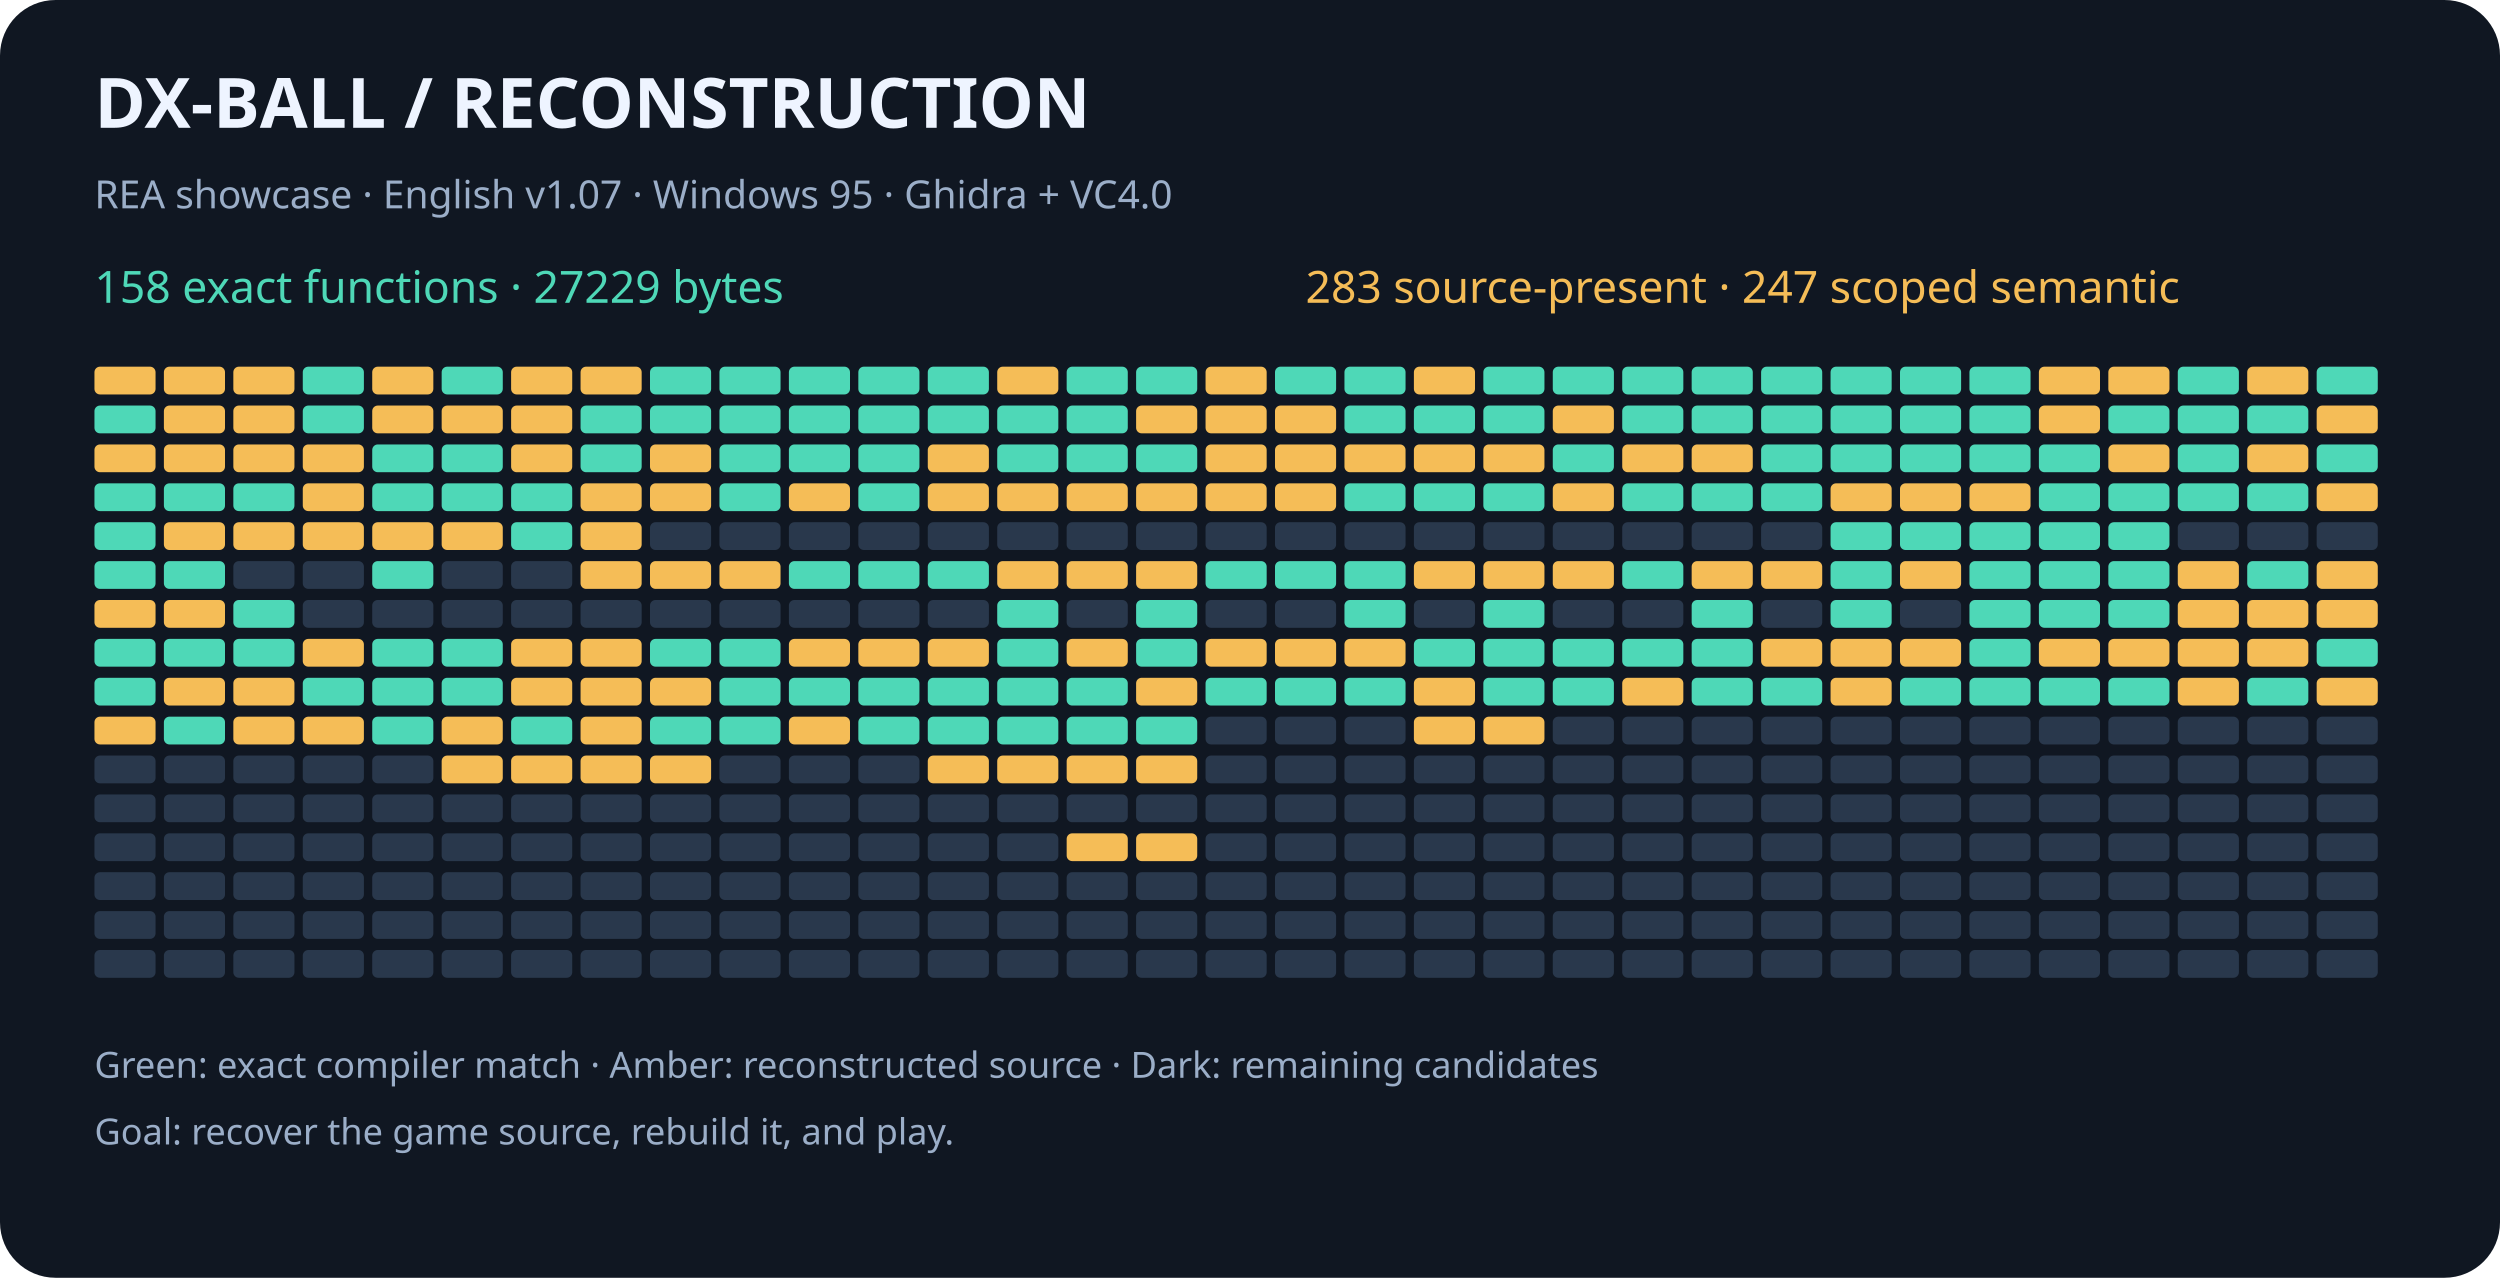
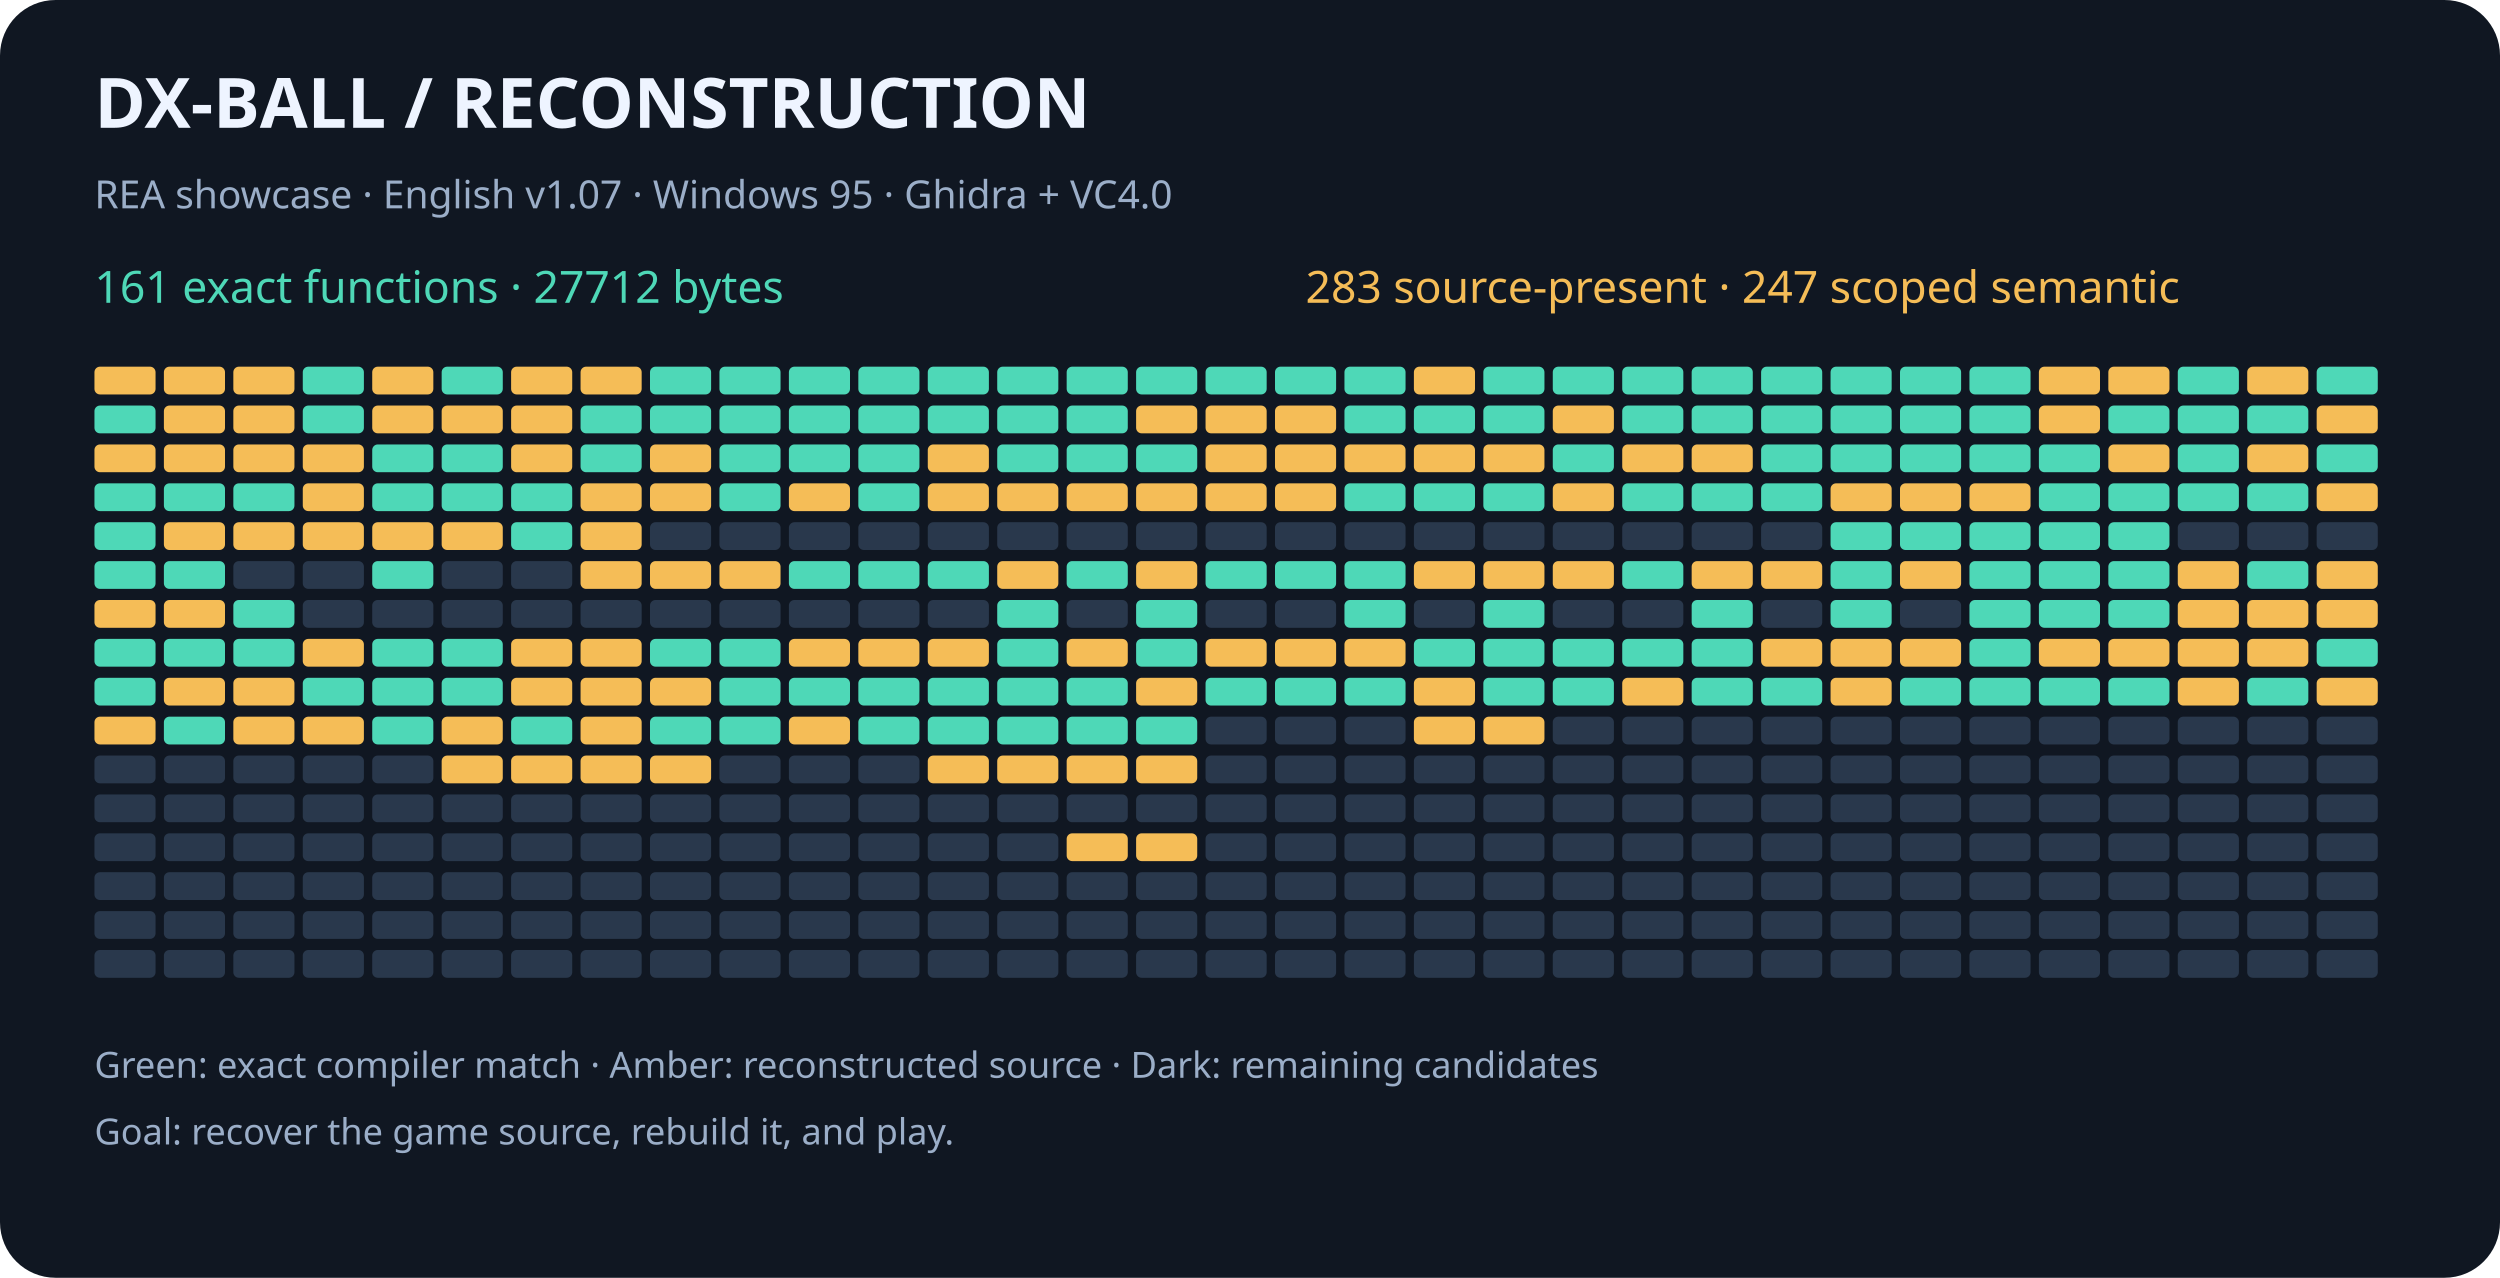
<svg xmlns="http://www.w3.org/2000/svg" width="900" height="460" viewBox="0 0 900 460" role="img" aria-labelledby="title desc">
  <rect width="900" height="460" rx="20" fill="#101722" />
  <g font-family="sans-serif">
    <text x="34" y="46" fill="#eef4ff" font-size="25" font-weight="bold">DX-BALL  /  RECONSTRUCTION</text>
    <text x="34" y="75" fill="#9baec8" font-size="14">REA showcase · English v1.07 · Windows 95 · Ghidra + VC4.0</text>
-     <text x="34" y="109" fill="#4ed8b7" font-size="16">158 exact functions · 27229 bytes</text>
+     <text x="34" y="109" fill="#4ed8b7" font-size="16">161 exact functions · 27712 bytes</text>
    <text x="470" y="109" fill="#f5bd57" font-size="16">283 source-present · 247 scoped semantic</text>
    <rect x="34" y="132" width="22" height="10" rx="2" fill="#f5bd57" />
    <rect x="59" y="132" width="22" height="10" rx="2" fill="#f5bd57" />
    <rect x="84" y="132" width="22" height="10" rx="2" fill="#f5bd57" />
    <rect x="109" y="132" width="22" height="10" rx="2" fill="#4ed8b7" />
    <rect x="134" y="132" width="22" height="10" rx="2" fill="#f5bd57" />
    <rect x="159" y="132" width="22" height="10" rx="2" fill="#4ed8b7" />
    <rect x="184" y="132" width="22" height="10" rx="2" fill="#f5bd57" />
    <rect x="209" y="132" width="22" height="10" rx="2" fill="#f5bd57" />
    <rect x="234" y="132" width="22" height="10" rx="2" fill="#4ed8b7" />
    <rect x="259" y="132" width="22" height="10" rx="2" fill="#4ed8b7" />
    <rect x="284" y="132" width="22" height="10" rx="2" fill="#4ed8b7" />
    <rect x="309" y="132" width="22" height="10" rx="2" fill="#4ed8b7" />
    <rect x="334" y="132" width="22" height="10" rx="2" fill="#4ed8b7" />
-     <rect x="359" y="132" width="22" height="10" rx="2" fill="#f5bd57" />
+     <rect x="359" y="132" width="22" height="10" rx="2" fill="#4ed8b7" />
    <rect x="384" y="132" width="22" height="10" rx="2" fill="#4ed8b7" />
    <rect x="409" y="132" width="22" height="10" rx="2" fill="#4ed8b7" />
-     <rect x="434" y="132" width="22" height="10" rx="2" fill="#f5bd57" />
+     <rect x="434" y="132" width="22" height="10" rx="2" fill="#4ed8b7" />
    <rect x="459" y="132" width="22" height="10" rx="2" fill="#4ed8b7" />
    <rect x="484" y="132" width="22" height="10" rx="2" fill="#4ed8b7" />
    <rect x="509" y="132" width="22" height="10" rx="2" fill="#f5bd57" />
    <rect x="534" y="132" width="22" height="10" rx="2" fill="#4ed8b7" />
    <rect x="559" y="132" width="22" height="10" rx="2" fill="#4ed8b7" />
    <rect x="584" y="132" width="22" height="10" rx="2" fill="#4ed8b7" />
    <rect x="609" y="132" width="22" height="10" rx="2" fill="#4ed8b7" />
    <rect x="634" y="132" width="22" height="10" rx="2" fill="#4ed8b7" />
    <rect x="659" y="132" width="22" height="10" rx="2" fill="#4ed8b7" />
    <rect x="684" y="132" width="22" height="10" rx="2" fill="#4ed8b7" />
    <rect x="709" y="132" width="22" height="10" rx="2" fill="#4ed8b7" />
    <rect x="734" y="132" width="22" height="10" rx="2" fill="#f5bd57" />
    <rect x="759" y="132" width="22" height="10" rx="2" fill="#f5bd57" />
    <rect x="784" y="132" width="22" height="10" rx="2" fill="#4ed8b7" />
    <rect x="809" y="132" width="22" height="10" rx="2" fill="#f5bd57" />
    <rect x="834" y="132" width="22" height="10" rx="2" fill="#4ed8b7" />
    <rect x="34" y="146" width="22" height="10" rx="2" fill="#4ed8b7" />
    <rect x="59" y="146" width="22" height="10" rx="2" fill="#f5bd57" />
    <rect x="84" y="146" width="22" height="10" rx="2" fill="#f5bd57" />
    <rect x="109" y="146" width="22" height="10" rx="2" fill="#4ed8b7" />
    <rect x="134" y="146" width="22" height="10" rx="2" fill="#f5bd57" />
    <rect x="159" y="146" width="22" height="10" rx="2" fill="#f5bd57" />
    <rect x="184" y="146" width="22" height="10" rx="2" fill="#f5bd57" />
    <rect x="209" y="146" width="22" height="10" rx="2" fill="#4ed8b7" />
    <rect x="234" y="146" width="22" height="10" rx="2" fill="#4ed8b7" />
    <rect x="259" y="146" width="22" height="10" rx="2" fill="#4ed8b7" />
    <rect x="284" y="146" width="22" height="10" rx="2" fill="#4ed8b7" />
    <rect x="309" y="146" width="22" height="10" rx="2" fill="#4ed8b7" />
    <rect x="334" y="146" width="22" height="10" rx="2" fill="#4ed8b7" />
    <rect x="359" y="146" width="22" height="10" rx="2" fill="#4ed8b7" />
    <rect x="384" y="146" width="22" height="10" rx="2" fill="#4ed8b7" />
    <rect x="409" y="146" width="22" height="10" rx="2" fill="#f5bd57" />
    <rect x="434" y="146" width="22" height="10" rx="2" fill="#f5bd57" />
    <rect x="459" y="146" width="22" height="10" rx="2" fill="#f5bd57" />
    <rect x="484" y="146" width="22" height="10" rx="2" fill="#4ed8b7" />
    <rect x="509" y="146" width="22" height="10" rx="2" fill="#4ed8b7" />
    <rect x="534" y="146" width="22" height="10" rx="2" fill="#4ed8b7" />
    <rect x="559" y="146" width="22" height="10" rx="2" fill="#f5bd57" />
    <rect x="584" y="146" width="22" height="10" rx="2" fill="#4ed8b7" />
    <rect x="609" y="146" width="22" height="10" rx="2" fill="#4ed8b7" />
    <rect x="634" y="146" width="22" height="10" rx="2" fill="#4ed8b7" />
    <rect x="659" y="146" width="22" height="10" rx="2" fill="#4ed8b7" />
    <rect x="684" y="146" width="22" height="10" rx="2" fill="#4ed8b7" />
    <rect x="709" y="146" width="22" height="10" rx="2" fill="#4ed8b7" />
    <rect x="734" y="146" width="22" height="10" rx="2" fill="#f5bd57" />
    <rect x="759" y="146" width="22" height="10" rx="2" fill="#4ed8b7" />
    <rect x="784" y="146" width="22" height="10" rx="2" fill="#4ed8b7" />
    <rect x="809" y="146" width="22" height="10" rx="2" fill="#4ed8b7" />
    <rect x="834" y="146" width="22" height="10" rx="2" fill="#f5bd57" />
    <rect x="34" y="160" width="22" height="10" rx="2" fill="#f5bd57" />
    <rect x="59" y="160" width="22" height="10" rx="2" fill="#f5bd57" />
    <rect x="84" y="160" width="22" height="10" rx="2" fill="#f5bd57" />
    <rect x="109" y="160" width="22" height="10" rx="2" fill="#f5bd57" />
    <rect x="134" y="160" width="22" height="10" rx="2" fill="#4ed8b7" />
    <rect x="159" y="160" width="22" height="10" rx="2" fill="#4ed8b7" />
    <rect x="184" y="160" width="22" height="10" rx="2" fill="#f5bd57" />
    <rect x="209" y="160" width="22" height="10" rx="2" fill="#4ed8b7" />
    <rect x="234" y="160" width="22" height="10" rx="2" fill="#f5bd57" />
    <rect x="259" y="160" width="22" height="10" rx="2" fill="#4ed8b7" />
    <rect x="284" y="160" width="22" height="10" rx="2" fill="#4ed8b7" />
    <rect x="309" y="160" width="22" height="10" rx="2" fill="#4ed8b7" />
    <rect x="334" y="160" width="22" height="10" rx="2" fill="#f5bd57" />
    <rect x="359" y="160" width="22" height="10" rx="2" fill="#4ed8b7" />
    <rect x="384" y="160" width="22" height="10" rx="2" fill="#4ed8b7" />
    <rect x="409" y="160" width="22" height="10" rx="2" fill="#4ed8b7" />
    <rect x="434" y="160" width="22" height="10" rx="2" fill="#f5bd57" />
    <rect x="459" y="160" width="22" height="10" rx="2" fill="#f5bd57" />
    <rect x="484" y="160" width="22" height="10" rx="2" fill="#f5bd57" />
    <rect x="509" y="160" width="22" height="10" rx="2" fill="#f5bd57" />
    <rect x="534" y="160" width="22" height="10" rx="2" fill="#f5bd57" />
    <rect x="559" y="160" width="22" height="10" rx="2" fill="#4ed8b7" />
    <rect x="584" y="160" width="22" height="10" rx="2" fill="#f5bd57" />
    <rect x="609" y="160" width="22" height="10" rx="2" fill="#f5bd57" />
    <rect x="634" y="160" width="22" height="10" rx="2" fill="#4ed8b7" />
    <rect x="659" y="160" width="22" height="10" rx="2" fill="#4ed8b7" />
    <rect x="684" y="160" width="22" height="10" rx="2" fill="#4ed8b7" />
    <rect x="709" y="160" width="22" height="10" rx="2" fill="#4ed8b7" />
    <rect x="734" y="160" width="22" height="10" rx="2" fill="#4ed8b7" />
    <rect x="759" y="160" width="22" height="10" rx="2" fill="#f5bd57" />
    <rect x="784" y="160" width="22" height="10" rx="2" fill="#4ed8b7" />
    <rect x="809" y="160" width="22" height="10" rx="2" fill="#f5bd57" />
    <rect x="834" y="160" width="22" height="10" rx="2" fill="#4ed8b7" />
    <rect x="34" y="174" width="22" height="10" rx="2" fill="#4ed8b7" />
    <rect x="59" y="174" width="22" height="10" rx="2" fill="#4ed8b7" />
    <rect x="84" y="174" width="22" height="10" rx="2" fill="#4ed8b7" />
    <rect x="109" y="174" width="22" height="10" rx="2" fill="#f5bd57" />
    <rect x="134" y="174" width="22" height="10" rx="2" fill="#4ed8b7" />
    <rect x="159" y="174" width="22" height="10" rx="2" fill="#4ed8b7" />
    <rect x="184" y="174" width="22" height="10" rx="2" fill="#4ed8b7" />
    <rect x="209" y="174" width="22" height="10" rx="2" fill="#f5bd57" />
    <rect x="234" y="174" width="22" height="10" rx="2" fill="#f5bd57" />
    <rect x="259" y="174" width="22" height="10" rx="2" fill="#4ed8b7" />
    <rect x="284" y="174" width="22" height="10" rx="2" fill="#f5bd57" />
    <rect x="309" y="174" width="22" height="10" rx="2" fill="#4ed8b7" />
    <rect x="334" y="174" width="22" height="10" rx="2" fill="#f5bd57" />
    <rect x="359" y="174" width="22" height="10" rx="2" fill="#f5bd57" />
    <rect x="384" y="174" width="22" height="10" rx="2" fill="#f5bd57" />
    <rect x="409" y="174" width="22" height="10" rx="2" fill="#f5bd57" />
    <rect x="434" y="174" width="22" height="10" rx="2" fill="#f5bd57" />
    <rect x="459" y="174" width="22" height="10" rx="2" fill="#f5bd57" />
    <rect x="484" y="174" width="22" height="10" rx="2" fill="#4ed8b7" />
    <rect x="509" y="174" width="22" height="10" rx="2" fill="#4ed8b7" />
    <rect x="534" y="174" width="22" height="10" rx="2" fill="#4ed8b7" />
    <rect x="559" y="174" width="22" height="10" rx="2" fill="#f5bd57" />
    <rect x="584" y="174" width="22" height="10" rx="2" fill="#4ed8b7" />
    <rect x="609" y="174" width="22" height="10" rx="2" fill="#4ed8b7" />
    <rect x="634" y="174" width="22" height="10" rx="2" fill="#4ed8b7" />
    <rect x="659" y="174" width="22" height="10" rx="2" fill="#f5bd57" />
    <rect x="684" y="174" width="22" height="10" rx="2" fill="#f5bd57" />
    <rect x="709" y="174" width="22" height="10" rx="2" fill="#f5bd57" />
    <rect x="734" y="174" width="22" height="10" rx="2" fill="#4ed8b7" />
    <rect x="759" y="174" width="22" height="10" rx="2" fill="#4ed8b7" />
    <rect x="784" y="174" width="22" height="10" rx="2" fill="#4ed8b7" />
    <rect x="809" y="174" width="22" height="10" rx="2" fill="#4ed8b7" />
    <rect x="834" y="174" width="22" height="10" rx="2" fill="#f5bd57" />
    <rect x="34" y="188" width="22" height="10" rx="2" fill="#4ed8b7" />
    <rect x="59" y="188" width="22" height="10" rx="2" fill="#f5bd57" />
    <rect x="84" y="188" width="22" height="10" rx="2" fill="#f5bd57" />
    <rect x="109" y="188" width="22" height="10" rx="2" fill="#f5bd57" />
    <rect x="134" y="188" width="22" height="10" rx="2" fill="#f5bd57" />
    <rect x="159" y="188" width="22" height="10" rx="2" fill="#f5bd57" />
    <rect x="184" y="188" width="22" height="10" rx="2" fill="#4ed8b7" />
    <rect x="209" y="188" width="22" height="10" rx="2" fill="#f5bd57" />
    <rect x="234" y="188" width="22" height="10" rx="2" fill="#29384c" />
    <rect x="259" y="188" width="22" height="10" rx="2" fill="#29384c" />
    <rect x="284" y="188" width="22" height="10" rx="2" fill="#29384c" />
    <rect x="309" y="188" width="22" height="10" rx="2" fill="#29384c" />
    <rect x="334" y="188" width="22" height="10" rx="2" fill="#29384c" />
    <rect x="359" y="188" width="22" height="10" rx="2" fill="#29384c" />
    <rect x="384" y="188" width="22" height="10" rx="2" fill="#29384c" />
    <rect x="409" y="188" width="22" height="10" rx="2" fill="#29384c" />
    <rect x="434" y="188" width="22" height="10" rx="2" fill="#29384c" />
    <rect x="459" y="188" width="22" height="10" rx="2" fill="#29384c" />
    <rect x="484" y="188" width="22" height="10" rx="2" fill="#29384c" />
    <rect x="509" y="188" width="22" height="10" rx="2" fill="#29384c" />
    <rect x="534" y="188" width="22" height="10" rx="2" fill="#29384c" />
    <rect x="559" y="188" width="22" height="10" rx="2" fill="#29384c" />
    <rect x="584" y="188" width="22" height="10" rx="2" fill="#29384c" />
    <rect x="609" y="188" width="22" height="10" rx="2" fill="#29384c" />
    <rect x="634" y="188" width="22" height="10" rx="2" fill="#29384c" />
    <rect x="659" y="188" width="22" height="10" rx="2" fill="#4ed8b7" />
    <rect x="684" y="188" width="22" height="10" rx="2" fill="#4ed8b7" />
    <rect x="709" y="188" width="22" height="10" rx="2" fill="#4ed8b7" />
    <rect x="734" y="188" width="22" height="10" rx="2" fill="#4ed8b7" />
    <rect x="759" y="188" width="22" height="10" rx="2" fill="#4ed8b7" />
    <rect x="784" y="188" width="22" height="10" rx="2" fill="#29384c" />
    <rect x="809" y="188" width="22" height="10" rx="2" fill="#29384c" />
    <rect x="834" y="188" width="22" height="10" rx="2" fill="#29384c" />
    <rect x="34" y="202" width="22" height="10" rx="2" fill="#4ed8b7" />
    <rect x="59" y="202" width="22" height="10" rx="2" fill="#4ed8b7" />
    <rect x="84" y="202" width="22" height="10" rx="2" fill="#29384c" />
    <rect x="109" y="202" width="22" height="10" rx="2" fill="#29384c" />
    <rect x="134" y="202" width="22" height="10" rx="2" fill="#4ed8b7" />
    <rect x="159" y="202" width="22" height="10" rx="2" fill="#29384c" />
    <rect x="184" y="202" width="22" height="10" rx="2" fill="#29384c" />
    <rect x="209" y="202" width="22" height="10" rx="2" fill="#f5bd57" />
    <rect x="234" y="202" width="22" height="10" rx="2" fill="#f5bd57" />
    <rect x="259" y="202" width="22" height="10" rx="2" fill="#f5bd57" />
    <rect x="284" y="202" width="22" height="10" rx="2" fill="#4ed8b7" />
    <rect x="309" y="202" width="22" height="10" rx="2" fill="#4ed8b7" />
    <rect x="334" y="202" width="22" height="10" rx="2" fill="#4ed8b7" />
    <rect x="359" y="202" width="22" height="10" rx="2" fill="#f5bd57" />
-     <rect x="384" y="202" width="22" height="10" rx="2" fill="#f5bd57" />
+     <rect x="384" y="202" width="22" height="10" rx="2" fill="#4ed8b7" />
    <rect x="409" y="202" width="22" height="10" rx="2" fill="#f5bd57" />
    <rect x="434" y="202" width="22" height="10" rx="2" fill="#4ed8b7" />
    <rect x="459" y="202" width="22" height="10" rx="2" fill="#4ed8b7" />
    <rect x="484" y="202" width="22" height="10" rx="2" fill="#4ed8b7" />
    <rect x="509" y="202" width="22" height="10" rx="2" fill="#f5bd57" />
    <rect x="534" y="202" width="22" height="10" rx="2" fill="#f5bd57" />
    <rect x="559" y="202" width="22" height="10" rx="2" fill="#f5bd57" />
    <rect x="584" y="202" width="22" height="10" rx="2" fill="#4ed8b7" />
    <rect x="609" y="202" width="22" height="10" rx="2" fill="#f5bd57" />
    <rect x="634" y="202" width="22" height="10" rx="2" fill="#f5bd57" />
    <rect x="659" y="202" width="22" height="10" rx="2" fill="#4ed8b7" />
    <rect x="684" y="202" width="22" height="10" rx="2" fill="#f5bd57" />
    <rect x="709" y="202" width="22" height="10" rx="2" fill="#4ed8b7" />
    <rect x="734" y="202" width="22" height="10" rx="2" fill="#4ed8b7" />
    <rect x="759" y="202" width="22" height="10" rx="2" fill="#4ed8b7" />
    <rect x="784" y="202" width="22" height="10" rx="2" fill="#f5bd57" />
    <rect x="809" y="202" width="22" height="10" rx="2" fill="#4ed8b7" />
    <rect x="834" y="202" width="22" height="10" rx="2" fill="#f5bd57" />
    <rect x="34" y="216" width="22" height="10" rx="2" fill="#f5bd57" />
    <rect x="59" y="216" width="22" height="10" rx="2" fill="#f5bd57" />
    <rect x="84" y="216" width="22" height="10" rx="2" fill="#4ed8b7" />
    <rect x="109" y="216" width="22" height="10" rx="2" fill="#29384c" />
    <rect x="134" y="216" width="22" height="10" rx="2" fill="#29384c" />
    <rect x="159" y="216" width="22" height="10" rx="2" fill="#29384c" />
    <rect x="184" y="216" width="22" height="10" rx="2" fill="#29384c" />
    <rect x="209" y="216" width="22" height="10" rx="2" fill="#29384c" />
    <rect x="234" y="216" width="22" height="10" rx="2" fill="#29384c" />
    <rect x="259" y="216" width="22" height="10" rx="2" fill="#29384c" />
    <rect x="284" y="216" width="22" height="10" rx="2" fill="#29384c" />
    <rect x="309" y="216" width="22" height="10" rx="2" fill="#29384c" />
    <rect x="334" y="216" width="22" height="10" rx="2" fill="#29384c" />
    <rect x="359" y="216" width="22" height="10" rx="2" fill="#4ed8b7" />
    <rect x="384" y="216" width="22" height="10" rx="2" fill="#29384c" />
    <rect x="409" y="216" width="22" height="10" rx="2" fill="#4ed8b7" />
    <rect x="434" y="216" width="22" height="10" rx="2" fill="#29384c" />
    <rect x="459" y="216" width="22" height="10" rx="2" fill="#29384c" />
    <rect x="484" y="216" width="22" height="10" rx="2" fill="#4ed8b7" />
    <rect x="509" y="216" width="22" height="10" rx="2" fill="#29384c" />
    <rect x="534" y="216" width="22" height="10" rx="2" fill="#4ed8b7" />
    <rect x="559" y="216" width="22" height="10" rx="2" fill="#29384c" />
    <rect x="584" y="216" width="22" height="10" rx="2" fill="#29384c" />
    <rect x="609" y="216" width="22" height="10" rx="2" fill="#4ed8b7" />
    <rect x="634" y="216" width="22" height="10" rx="2" fill="#29384c" />
    <rect x="659" y="216" width="22" height="10" rx="2" fill="#4ed8b7" />
    <rect x="684" y="216" width="22" height="10" rx="2" fill="#29384c" />
    <rect x="709" y="216" width="22" height="10" rx="2" fill="#4ed8b7" />
    <rect x="734" y="216" width="22" height="10" rx="2" fill="#4ed8b7" />
    <rect x="759" y="216" width="22" height="10" rx="2" fill="#4ed8b7" />
    <rect x="784" y="216" width="22" height="10" rx="2" fill="#f5bd57" />
    <rect x="809" y="216" width="22" height="10" rx="2" fill="#f5bd57" />
    <rect x="834" y="216" width="22" height="10" rx="2" fill="#f5bd57" />
    <rect x="34" y="230" width="22" height="10" rx="2" fill="#4ed8b7" />
    <rect x="59" y="230" width="22" height="10" rx="2" fill="#4ed8b7" />
    <rect x="84" y="230" width="22" height="10" rx="2" fill="#4ed8b7" />
    <rect x="109" y="230" width="22" height="10" rx="2" fill="#f5bd57" />
    <rect x="134" y="230" width="22" height="10" rx="2" fill="#4ed8b7" />
    <rect x="159" y="230" width="22" height="10" rx="2" fill="#4ed8b7" />
    <rect x="184" y="230" width="22" height="10" rx="2" fill="#f5bd57" />
    <rect x="209" y="230" width="22" height="10" rx="2" fill="#f5bd57" />
    <rect x="234" y="230" width="22" height="10" rx="2" fill="#4ed8b7" />
    <rect x="259" y="230" width="22" height="10" rx="2" fill="#4ed8b7" />
    <rect x="284" y="230" width="22" height="10" rx="2" fill="#f5bd57" />
    <rect x="309" y="230" width="22" height="10" rx="2" fill="#f5bd57" />
    <rect x="334" y="230" width="22" height="10" rx="2" fill="#f5bd57" />
    <rect x="359" y="230" width="22" height="10" rx="2" fill="#4ed8b7" />
    <rect x="384" y="230" width="22" height="10" rx="2" fill="#f5bd57" />
    <rect x="409" y="230" width="22" height="10" rx="2" fill="#4ed8b7" />
    <rect x="434" y="230" width="22" height="10" rx="2" fill="#f5bd57" />
    <rect x="459" y="230" width="22" height="10" rx="2" fill="#f5bd57" />
    <rect x="484" y="230" width="22" height="10" rx="2" fill="#f5bd57" />
    <rect x="509" y="230" width="22" height="10" rx="2" fill="#4ed8b7" />
    <rect x="534" y="230" width="22" height="10" rx="2" fill="#4ed8b7" />
    <rect x="559" y="230" width="22" height="10" rx="2" fill="#4ed8b7" />
    <rect x="584" y="230" width="22" height="10" rx="2" fill="#4ed8b7" />
    <rect x="609" y="230" width="22" height="10" rx="2" fill="#4ed8b7" />
    <rect x="634" y="230" width="22" height="10" rx="2" fill="#f5bd57" />
    <rect x="659" y="230" width="22" height="10" rx="2" fill="#f5bd57" />
    <rect x="684" y="230" width="22" height="10" rx="2" fill="#f5bd57" />
    <rect x="709" y="230" width="22" height="10" rx="2" fill="#4ed8b7" />
    <rect x="734" y="230" width="22" height="10" rx="2" fill="#f5bd57" />
    <rect x="759" y="230" width="22" height="10" rx="2" fill="#f5bd57" />
    <rect x="784" y="230" width="22" height="10" rx="2" fill="#f5bd57" />
    <rect x="809" y="230" width="22" height="10" rx="2" fill="#f5bd57" />
    <rect x="834" y="230" width="22" height="10" rx="2" fill="#4ed8b7" />
    <rect x="34" y="244" width="22" height="10" rx="2" fill="#4ed8b7" />
    <rect x="59" y="244" width="22" height="10" rx="2" fill="#f5bd57" />
    <rect x="84" y="244" width="22" height="10" rx="2" fill="#f5bd57" />
    <rect x="109" y="244" width="22" height="10" rx="2" fill="#4ed8b7" />
    <rect x="134" y="244" width="22" height="10" rx="2" fill="#4ed8b7" />
    <rect x="159" y="244" width="22" height="10" rx="2" fill="#4ed8b7" />
    <rect x="184" y="244" width="22" height="10" rx="2" fill="#f5bd57" />
    <rect x="209" y="244" width="22" height="10" rx="2" fill="#f5bd57" />
    <rect x="234" y="244" width="22" height="10" rx="2" fill="#f5bd57" />
    <rect x="259" y="244" width="22" height="10" rx="2" fill="#4ed8b7" />
    <rect x="284" y="244" width="22" height="10" rx="2" fill="#4ed8b7" />
    <rect x="309" y="244" width="22" height="10" rx="2" fill="#4ed8b7" />
    <rect x="334" y="244" width="22" height="10" rx="2" fill="#4ed8b7" />
    <rect x="359" y="244" width="22" height="10" rx="2" fill="#4ed8b7" />
    <rect x="384" y="244" width="22" height="10" rx="2" fill="#4ed8b7" />
    <rect x="409" y="244" width="22" height="10" rx="2" fill="#f5bd57" />
    <rect x="434" y="244" width="22" height="10" rx="2" fill="#4ed8b7" />
    <rect x="459" y="244" width="22" height="10" rx="2" fill="#4ed8b7" />
    <rect x="484" y="244" width="22" height="10" rx="2" fill="#4ed8b7" />
    <rect x="509" y="244" width="22" height="10" rx="2" fill="#f5bd57" />
    <rect x="534" y="244" width="22" height="10" rx="2" fill="#4ed8b7" />
    <rect x="559" y="244" width="22" height="10" rx="2" fill="#4ed8b7" />
    <rect x="584" y="244" width="22" height="10" rx="2" fill="#f5bd57" />
    <rect x="609" y="244" width="22" height="10" rx="2" fill="#4ed8b7" />
    <rect x="634" y="244" width="22" height="10" rx="2" fill="#4ed8b7" />
    <rect x="659" y="244" width="22" height="10" rx="2" fill="#f5bd57" />
    <rect x="684" y="244" width="22" height="10" rx="2" fill="#4ed8b7" />
    <rect x="709" y="244" width="22" height="10" rx="2" fill="#4ed8b7" />
    <rect x="734" y="244" width="22" height="10" rx="2" fill="#4ed8b7" />
    <rect x="759" y="244" width="22" height="10" rx="2" fill="#4ed8b7" />
    <rect x="784" y="244" width="22" height="10" rx="2" fill="#f5bd57" />
    <rect x="809" y="244" width="22" height="10" rx="2" fill="#4ed8b7" />
    <rect x="834" y="244" width="22" height="10" rx="2" fill="#f5bd57" />
    <rect x="34" y="258" width="22" height="10" rx="2" fill="#f5bd57" />
    <rect x="59" y="258" width="22" height="10" rx="2" fill="#4ed8b7" />
    <rect x="84" y="258" width="22" height="10" rx="2" fill="#f5bd57" />
    <rect x="109" y="258" width="22" height="10" rx="2" fill="#f5bd57" />
    <rect x="134" y="258" width="22" height="10" rx="2" fill="#4ed8b7" />
    <rect x="159" y="258" width="22" height="10" rx="2" fill="#f5bd57" />
    <rect x="184" y="258" width="22" height="10" rx="2" fill="#4ed8b7" />
    <rect x="209" y="258" width="22" height="10" rx="2" fill="#f5bd57" />
    <rect x="234" y="258" width="22" height="10" rx="2" fill="#4ed8b7" />
    <rect x="259" y="258" width="22" height="10" rx="2" fill="#4ed8b7" />
    <rect x="284" y="258" width="22" height="10" rx="2" fill="#f5bd57" />
    <rect x="309" y="258" width="22" height="10" rx="2" fill="#4ed8b7" />
    <rect x="334" y="258" width="22" height="10" rx="2" fill="#4ed8b7" />
    <rect x="359" y="258" width="22" height="10" rx="2" fill="#4ed8b7" />
    <rect x="384" y="258" width="22" height="10" rx="2" fill="#4ed8b7" />
    <rect x="409" y="258" width="22" height="10" rx="2" fill="#4ed8b7" />
    <rect x="434" y="258" width="22" height="10" rx="2" fill="#29384c" />
    <rect x="459" y="258" width="22" height="10" rx="2" fill="#29384c" />
    <rect x="484" y="258" width="22" height="10" rx="2" fill="#29384c" />
    <rect x="509" y="258" width="22" height="10" rx="2" fill="#f5bd57" />
    <rect x="534" y="258" width="22" height="10" rx="2" fill="#f5bd57" />
    <rect x="559" y="258" width="22" height="10" rx="2" fill="#29384c" />
    <rect x="584" y="258" width="22" height="10" rx="2" fill="#29384c" />
    <rect x="609" y="258" width="22" height="10" rx="2" fill="#29384c" />
    <rect x="634" y="258" width="22" height="10" rx="2" fill="#29384c" />
    <rect x="659" y="258" width="22" height="10" rx="2" fill="#29384c" />
    <rect x="684" y="258" width="22" height="10" rx="2" fill="#29384c" />
    <rect x="709" y="258" width="22" height="10" rx="2" fill="#29384c" />
    <rect x="734" y="258" width="22" height="10" rx="2" fill="#29384c" />
    <rect x="759" y="258" width="22" height="10" rx="2" fill="#29384c" />
    <rect x="784" y="258" width="22" height="10" rx="2" fill="#29384c" />
    <rect x="809" y="258" width="22" height="10" rx="2" fill="#29384c" />
    <rect x="834" y="258" width="22" height="10" rx="2" fill="#29384c" />
    <rect x="34" y="272" width="22" height="10" rx="2" fill="#29384c" />
    <rect x="59" y="272" width="22" height="10" rx="2" fill="#29384c" />
    <rect x="84" y="272" width="22" height="10" rx="2" fill="#29384c" />
    <rect x="109" y="272" width="22" height="10" rx="2" fill="#29384c" />
    <rect x="134" y="272" width="22" height="10" rx="2" fill="#29384c" />
    <rect x="159" y="272" width="22" height="10" rx="2" fill="#f5bd57" />
    <rect x="184" y="272" width="22" height="10" rx="2" fill="#f5bd57" />
    <rect x="209" y="272" width="22" height="10" rx="2" fill="#f5bd57" />
    <rect x="234" y="272" width="22" height="10" rx="2" fill="#f5bd57" />
    <rect x="259" y="272" width="22" height="10" rx="2" fill="#29384c" />
    <rect x="284" y="272" width="22" height="10" rx="2" fill="#29384c" />
    <rect x="309" y="272" width="22" height="10" rx="2" fill="#29384c" />
    <rect x="334" y="272" width="22" height="10" rx="2" fill="#f5bd57" />
    <rect x="359" y="272" width="22" height="10" rx="2" fill="#f5bd57" />
    <rect x="384" y="272" width="22" height="10" rx="2" fill="#f5bd57" />
    <rect x="409" y="272" width="22" height="10" rx="2" fill="#f5bd57" />
    <rect x="434" y="272" width="22" height="10" rx="2" fill="#29384c" />
    <rect x="459" y="272" width="22" height="10" rx="2" fill="#29384c" />
    <rect x="484" y="272" width="22" height="10" rx="2" fill="#29384c" />
    <rect x="509" y="272" width="22" height="10" rx="2" fill="#29384c" />
    <rect x="534" y="272" width="22" height="10" rx="2" fill="#29384c" />
    <rect x="559" y="272" width="22" height="10" rx="2" fill="#29384c" />
    <rect x="584" y="272" width="22" height="10" rx="2" fill="#29384c" />
    <rect x="609" y="272" width="22" height="10" rx="2" fill="#29384c" />
    <rect x="634" y="272" width="22" height="10" rx="2" fill="#29384c" />
    <rect x="659" y="272" width="22" height="10" rx="2" fill="#29384c" />
    <rect x="684" y="272" width="22" height="10" rx="2" fill="#29384c" />
    <rect x="709" y="272" width="22" height="10" rx="2" fill="#29384c" />
    <rect x="734" y="272" width="22" height="10" rx="2" fill="#29384c" />
    <rect x="759" y="272" width="22" height="10" rx="2" fill="#29384c" />
    <rect x="784" y="272" width="22" height="10" rx="2" fill="#29384c" />
    <rect x="809" y="272" width="22" height="10" rx="2" fill="#29384c" />
    <rect x="834" y="272" width="22" height="10" rx="2" fill="#29384c" />
    <rect x="34" y="286" width="22" height="10" rx="2" fill="#29384c" />
    <rect x="59" y="286" width="22" height="10" rx="2" fill="#29384c" />
    <rect x="84" y="286" width="22" height="10" rx="2" fill="#29384c" />
    <rect x="109" y="286" width="22" height="10" rx="2" fill="#29384c" />
    <rect x="134" y="286" width="22" height="10" rx="2" fill="#29384c" />
    <rect x="159" y="286" width="22" height="10" rx="2" fill="#29384c" />
    <rect x="184" y="286" width="22" height="10" rx="2" fill="#29384c" />
    <rect x="209" y="286" width="22" height="10" rx="2" fill="#29384c" />
    <rect x="234" y="286" width="22" height="10" rx="2" fill="#29384c" />
    <rect x="259" y="286" width="22" height="10" rx="2" fill="#29384c" />
    <rect x="284" y="286" width="22" height="10" rx="2" fill="#29384c" />
    <rect x="309" y="286" width="22" height="10" rx="2" fill="#29384c" />
    <rect x="334" y="286" width="22" height="10" rx="2" fill="#29384c" />
    <rect x="359" y="286" width="22" height="10" rx="2" fill="#29384c" />
    <rect x="384" y="286" width="22" height="10" rx="2" fill="#29384c" />
    <rect x="409" y="286" width="22" height="10" rx="2" fill="#29384c" />
    <rect x="434" y="286" width="22" height="10" rx="2" fill="#29384c" />
    <rect x="459" y="286" width="22" height="10" rx="2" fill="#29384c" />
    <rect x="484" y="286" width="22" height="10" rx="2" fill="#29384c" />
    <rect x="509" y="286" width="22" height="10" rx="2" fill="#29384c" />
    <rect x="534" y="286" width="22" height="10" rx="2" fill="#29384c" />
    <rect x="559" y="286" width="22" height="10" rx="2" fill="#29384c" />
    <rect x="584" y="286" width="22" height="10" rx="2" fill="#29384c" />
    <rect x="609" y="286" width="22" height="10" rx="2" fill="#29384c" />
    <rect x="634" y="286" width="22" height="10" rx="2" fill="#29384c" />
    <rect x="659" y="286" width="22" height="10" rx="2" fill="#29384c" />
    <rect x="684" y="286" width="22" height="10" rx="2" fill="#29384c" />
    <rect x="709" y="286" width="22" height="10" rx="2" fill="#29384c" />
    <rect x="734" y="286" width="22" height="10" rx="2" fill="#29384c" />
    <rect x="759" y="286" width="22" height="10" rx="2" fill="#29384c" />
    <rect x="784" y="286" width="22" height="10" rx="2" fill="#29384c" />
    <rect x="809" y="286" width="22" height="10" rx="2" fill="#29384c" />
    <rect x="834" y="286" width="22" height="10" rx="2" fill="#29384c" />
    <rect x="34" y="300" width="22" height="10" rx="2" fill="#29384c" />
    <rect x="59" y="300" width="22" height="10" rx="2" fill="#29384c" />
    <rect x="84" y="300" width="22" height="10" rx="2" fill="#29384c" />
    <rect x="109" y="300" width="22" height="10" rx="2" fill="#29384c" />
    <rect x="134" y="300" width="22" height="10" rx="2" fill="#29384c" />
    <rect x="159" y="300" width="22" height="10" rx="2" fill="#29384c" />
    <rect x="184" y="300" width="22" height="10" rx="2" fill="#29384c" />
    <rect x="209" y="300" width="22" height="10" rx="2" fill="#29384c" />
    <rect x="234" y="300" width="22" height="10" rx="2" fill="#29384c" />
    <rect x="259" y="300" width="22" height="10" rx="2" fill="#29384c" />
    <rect x="284" y="300" width="22" height="10" rx="2" fill="#29384c" />
    <rect x="309" y="300" width="22" height="10" rx="2" fill="#29384c" />
    <rect x="334" y="300" width="22" height="10" rx="2" fill="#29384c" />
    <rect x="359" y="300" width="22" height="10" rx="2" fill="#29384c" />
    <rect x="384" y="300" width="22" height="10" rx="2" fill="#f5bd57" />
    <rect x="409" y="300" width="22" height="10" rx="2" fill="#f5bd57" />
    <rect x="434" y="300" width="22" height="10" rx="2" fill="#29384c" />
    <rect x="459" y="300" width="22" height="10" rx="2" fill="#29384c" />
    <rect x="484" y="300" width="22" height="10" rx="2" fill="#29384c" />
    <rect x="509" y="300" width="22" height="10" rx="2" fill="#29384c" />
    <rect x="534" y="300" width="22" height="10" rx="2" fill="#29384c" />
    <rect x="559" y="300" width="22" height="10" rx="2" fill="#29384c" />
    <rect x="584" y="300" width="22" height="10" rx="2" fill="#29384c" />
    <rect x="609" y="300" width="22" height="10" rx="2" fill="#29384c" />
    <rect x="634" y="300" width="22" height="10" rx="2" fill="#29384c" />
    <rect x="659" y="300" width="22" height="10" rx="2" fill="#29384c" />
    <rect x="684" y="300" width="22" height="10" rx="2" fill="#29384c" />
    <rect x="709" y="300" width="22" height="10" rx="2" fill="#29384c" />
    <rect x="734" y="300" width="22" height="10" rx="2" fill="#29384c" />
    <rect x="759" y="300" width="22" height="10" rx="2" fill="#29384c" />
    <rect x="784" y="300" width="22" height="10" rx="2" fill="#29384c" />
    <rect x="809" y="300" width="22" height="10" rx="2" fill="#29384c" />
    <rect x="834" y="300" width="22" height="10" rx="2" fill="#29384c" />
    <rect x="34" y="314" width="22" height="10" rx="2" fill="#29384c" />
    <rect x="59" y="314" width="22" height="10" rx="2" fill="#29384c" />
    <rect x="84" y="314" width="22" height="10" rx="2" fill="#29384c" />
    <rect x="109" y="314" width="22" height="10" rx="2" fill="#29384c" />
    <rect x="134" y="314" width="22" height="10" rx="2" fill="#29384c" />
    <rect x="159" y="314" width="22" height="10" rx="2" fill="#29384c" />
    <rect x="184" y="314" width="22" height="10" rx="2" fill="#29384c" />
    <rect x="209" y="314" width="22" height="10" rx="2" fill="#29384c" />
    <rect x="234" y="314" width="22" height="10" rx="2" fill="#29384c" />
    <rect x="259" y="314" width="22" height="10" rx="2" fill="#29384c" />
    <rect x="284" y="314" width="22" height="10" rx="2" fill="#29384c" />
    <rect x="309" y="314" width="22" height="10" rx="2" fill="#29384c" />
    <rect x="334" y="314" width="22" height="10" rx="2" fill="#29384c" />
    <rect x="359" y="314" width="22" height="10" rx="2" fill="#29384c" />
    <rect x="384" y="314" width="22" height="10" rx="2" fill="#29384c" />
    <rect x="409" y="314" width="22" height="10" rx="2" fill="#29384c" />
    <rect x="434" y="314" width="22" height="10" rx="2" fill="#29384c" />
    <rect x="459" y="314" width="22" height="10" rx="2" fill="#29384c" />
    <rect x="484" y="314" width="22" height="10" rx="2" fill="#29384c" />
    <rect x="509" y="314" width="22" height="10" rx="2" fill="#29384c" />
    <rect x="534" y="314" width="22" height="10" rx="2" fill="#29384c" />
    <rect x="559" y="314" width="22" height="10" rx="2" fill="#29384c" />
    <rect x="584" y="314" width="22" height="10" rx="2" fill="#29384c" />
    <rect x="609" y="314" width="22" height="10" rx="2" fill="#29384c" />
    <rect x="634" y="314" width="22" height="10" rx="2" fill="#29384c" />
    <rect x="659" y="314" width="22" height="10" rx="2" fill="#29384c" />
    <rect x="684" y="314" width="22" height="10" rx="2" fill="#29384c" />
    <rect x="709" y="314" width="22" height="10" rx="2" fill="#29384c" />
    <rect x="734" y="314" width="22" height="10" rx="2" fill="#29384c" />
    <rect x="759" y="314" width="22" height="10" rx="2" fill="#29384c" />
    <rect x="784" y="314" width="22" height="10" rx="2" fill="#29384c" />
    <rect x="809" y="314" width="22" height="10" rx="2" fill="#29384c" />
    <rect x="834" y="314" width="22" height="10" rx="2" fill="#29384c" />
    <rect x="34" y="328" width="22" height="10" rx="2" fill="#29384c" />
    <rect x="59" y="328" width="22" height="10" rx="2" fill="#29384c" />
    <rect x="84" y="328" width="22" height="10" rx="2" fill="#29384c" />
    <rect x="109" y="328" width="22" height="10" rx="2" fill="#29384c" />
    <rect x="134" y="328" width="22" height="10" rx="2" fill="#29384c" />
    <rect x="159" y="328" width="22" height="10" rx="2" fill="#29384c" />
    <rect x="184" y="328" width="22" height="10" rx="2" fill="#29384c" />
    <rect x="209" y="328" width="22" height="10" rx="2" fill="#29384c" />
    <rect x="234" y="328" width="22" height="10" rx="2" fill="#29384c" />
    <rect x="259" y="328" width="22" height="10" rx="2" fill="#29384c" />
    <rect x="284" y="328" width="22" height="10" rx="2" fill="#29384c" />
    <rect x="309" y="328" width="22" height="10" rx="2" fill="#29384c" />
    <rect x="334" y="328" width="22" height="10" rx="2" fill="#29384c" />
    <rect x="359" y="328" width="22" height="10" rx="2" fill="#29384c" />
    <rect x="384" y="328" width="22" height="10" rx="2" fill="#29384c" />
    <rect x="409" y="328" width="22" height="10" rx="2" fill="#29384c" />
    <rect x="434" y="328" width="22" height="10" rx="2" fill="#29384c" />
    <rect x="459" y="328" width="22" height="10" rx="2" fill="#29384c" />
    <rect x="484" y="328" width="22" height="10" rx="2" fill="#29384c" />
    <rect x="509" y="328" width="22" height="10" rx="2" fill="#29384c" />
    <rect x="534" y="328" width="22" height="10" rx="2" fill="#29384c" />
    <rect x="559" y="328" width="22" height="10" rx="2" fill="#29384c" />
    <rect x="584" y="328" width="22" height="10" rx="2" fill="#29384c" />
    <rect x="609" y="328" width="22" height="10" rx="2" fill="#29384c" />
    <rect x="634" y="328" width="22" height="10" rx="2" fill="#29384c" />
    <rect x="659" y="328" width="22" height="10" rx="2" fill="#29384c" />
    <rect x="684" y="328" width="22" height="10" rx="2" fill="#29384c" />
    <rect x="709" y="328" width="22" height="10" rx="2" fill="#29384c" />
    <rect x="734" y="328" width="22" height="10" rx="2" fill="#29384c" />
    <rect x="759" y="328" width="22" height="10" rx="2" fill="#29384c" />
    <rect x="784" y="328" width="22" height="10" rx="2" fill="#29384c" />
    <rect x="809" y="328" width="22" height="10" rx="2" fill="#29384c" />
    <rect x="834" y="328" width="22" height="10" rx="2" fill="#29384c" />
    <rect x="34" y="342" width="22" height="10" rx="2" fill="#29384c" />
    <rect x="59" y="342" width="22" height="10" rx="2" fill="#29384c" />
    <rect x="84" y="342" width="22" height="10" rx="2" fill="#29384c" />
    <rect x="109" y="342" width="22" height="10" rx="2" fill="#29384c" />
    <rect x="134" y="342" width="22" height="10" rx="2" fill="#29384c" />
    <rect x="159" y="342" width="22" height="10" rx="2" fill="#29384c" />
    <rect x="184" y="342" width="22" height="10" rx="2" fill="#29384c" />
    <rect x="209" y="342" width="22" height="10" rx="2" fill="#29384c" />
    <rect x="234" y="342" width="22" height="10" rx="2" fill="#29384c" />
    <rect x="259" y="342" width="22" height="10" rx="2" fill="#29384c" />
    <rect x="284" y="342" width="22" height="10" rx="2" fill="#29384c" />
    <rect x="309" y="342" width="22" height="10" rx="2" fill="#29384c" />
    <rect x="334" y="342" width="22" height="10" rx="2" fill="#29384c" />
    <rect x="359" y="342" width="22" height="10" rx="2" fill="#29384c" />
    <rect x="384" y="342" width="22" height="10" rx="2" fill="#29384c" />
    <rect x="409" y="342" width="22" height="10" rx="2" fill="#29384c" />
    <rect x="434" y="342" width="22" height="10" rx="2" fill="#29384c" />
    <rect x="459" y="342" width="22" height="10" rx="2" fill="#29384c" />
    <rect x="484" y="342" width="22" height="10" rx="2" fill="#29384c" />
    <rect x="509" y="342" width="22" height="10" rx="2" fill="#29384c" />
    <rect x="534" y="342" width="22" height="10" rx="2" fill="#29384c" />
    <rect x="559" y="342" width="22" height="10" rx="2" fill="#29384c" />
    <rect x="584" y="342" width="22" height="10" rx="2" fill="#29384c" />
    <rect x="609" y="342" width="22" height="10" rx="2" fill="#29384c" />
    <rect x="634" y="342" width="22" height="10" rx="2" fill="#29384c" />
    <rect x="659" y="342" width="22" height="10" rx="2" fill="#29384c" />
    <rect x="684" y="342" width="22" height="10" rx="2" fill="#29384c" />
    <rect x="709" y="342" width="22" height="10" rx="2" fill="#29384c" />
    <rect x="734" y="342" width="22" height="10" rx="2" fill="#29384c" />
    <rect x="759" y="342" width="22" height="10" rx="2" fill="#29384c" />
    <rect x="784" y="342" width="22" height="10" rx="2" fill="#29384c" />
    <rect x="809" y="342" width="22" height="10" rx="2" fill="#29384c" />
    <rect x="834" y="342" width="22" height="10" rx="2" fill="#29384c" />
    <text x="34" y="388" fill="#9baec8" font-size="13">Green: exact compiler match · Amber: reconstructed source · Dark: remaining candidates</text>
    <text x="34" y="412" fill="#9baec8" font-size="13">Goal: recover the game source, rebuild it, and play.</text>
  </g>
</svg>
